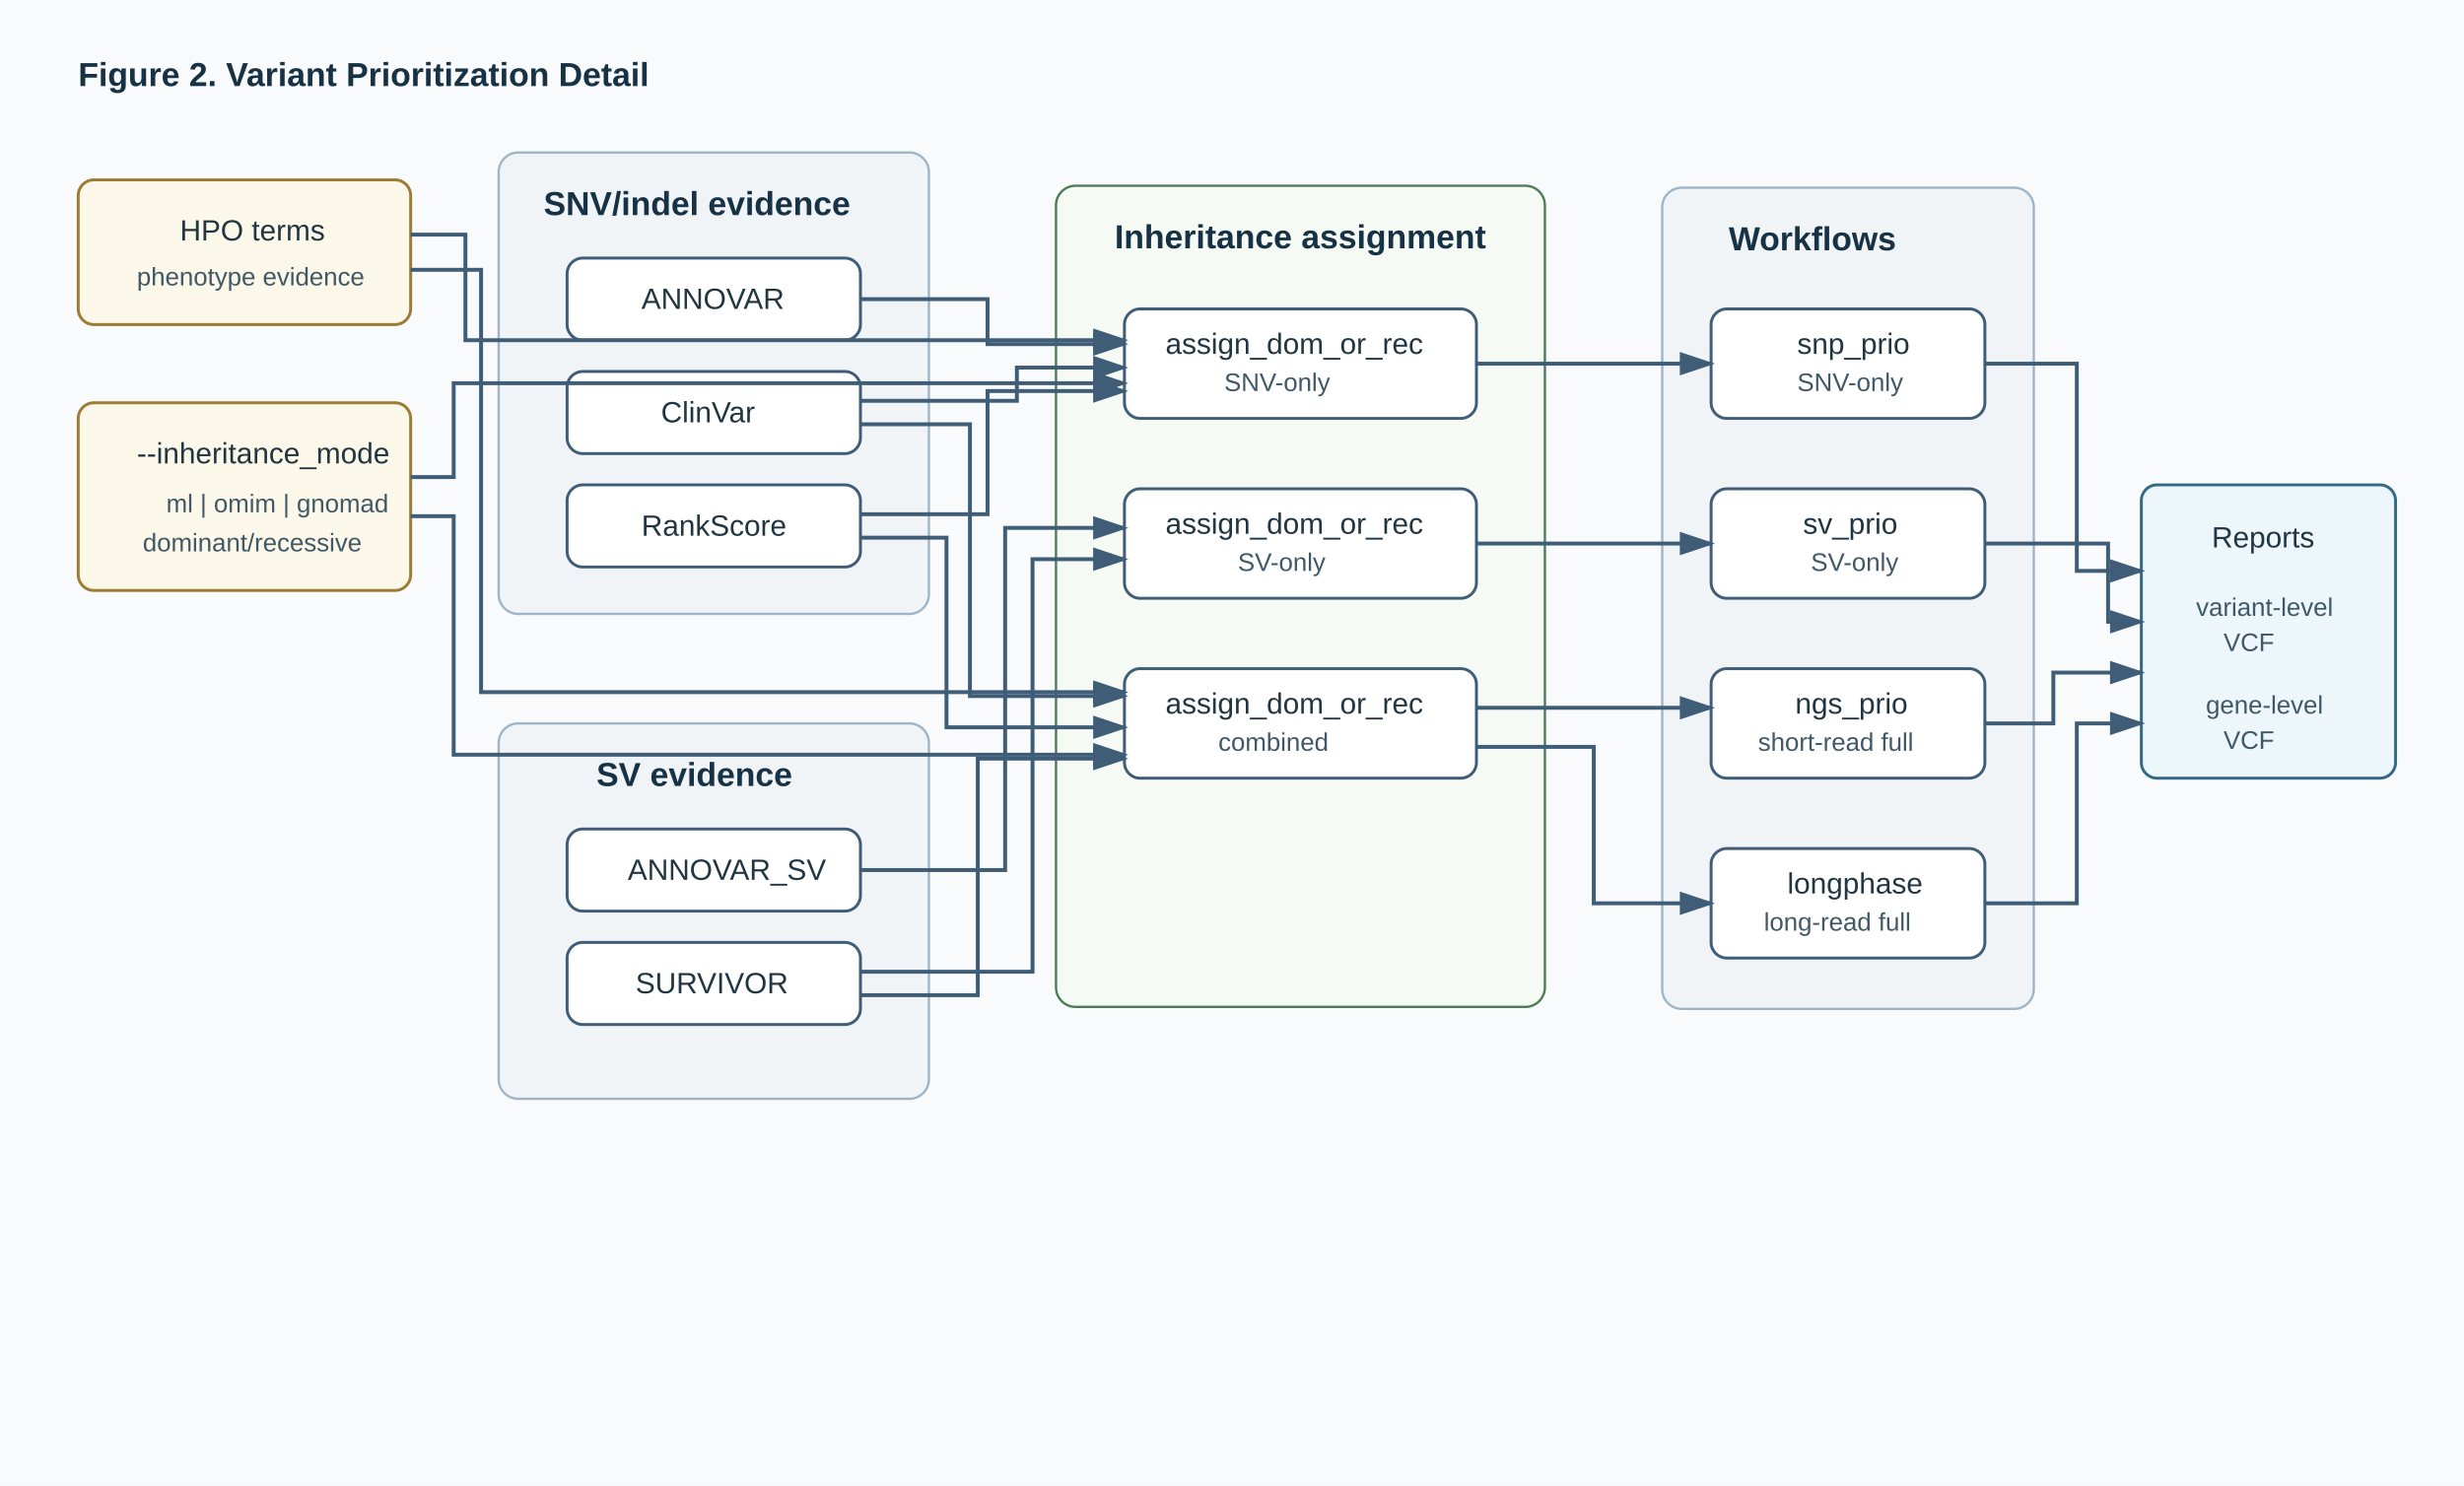
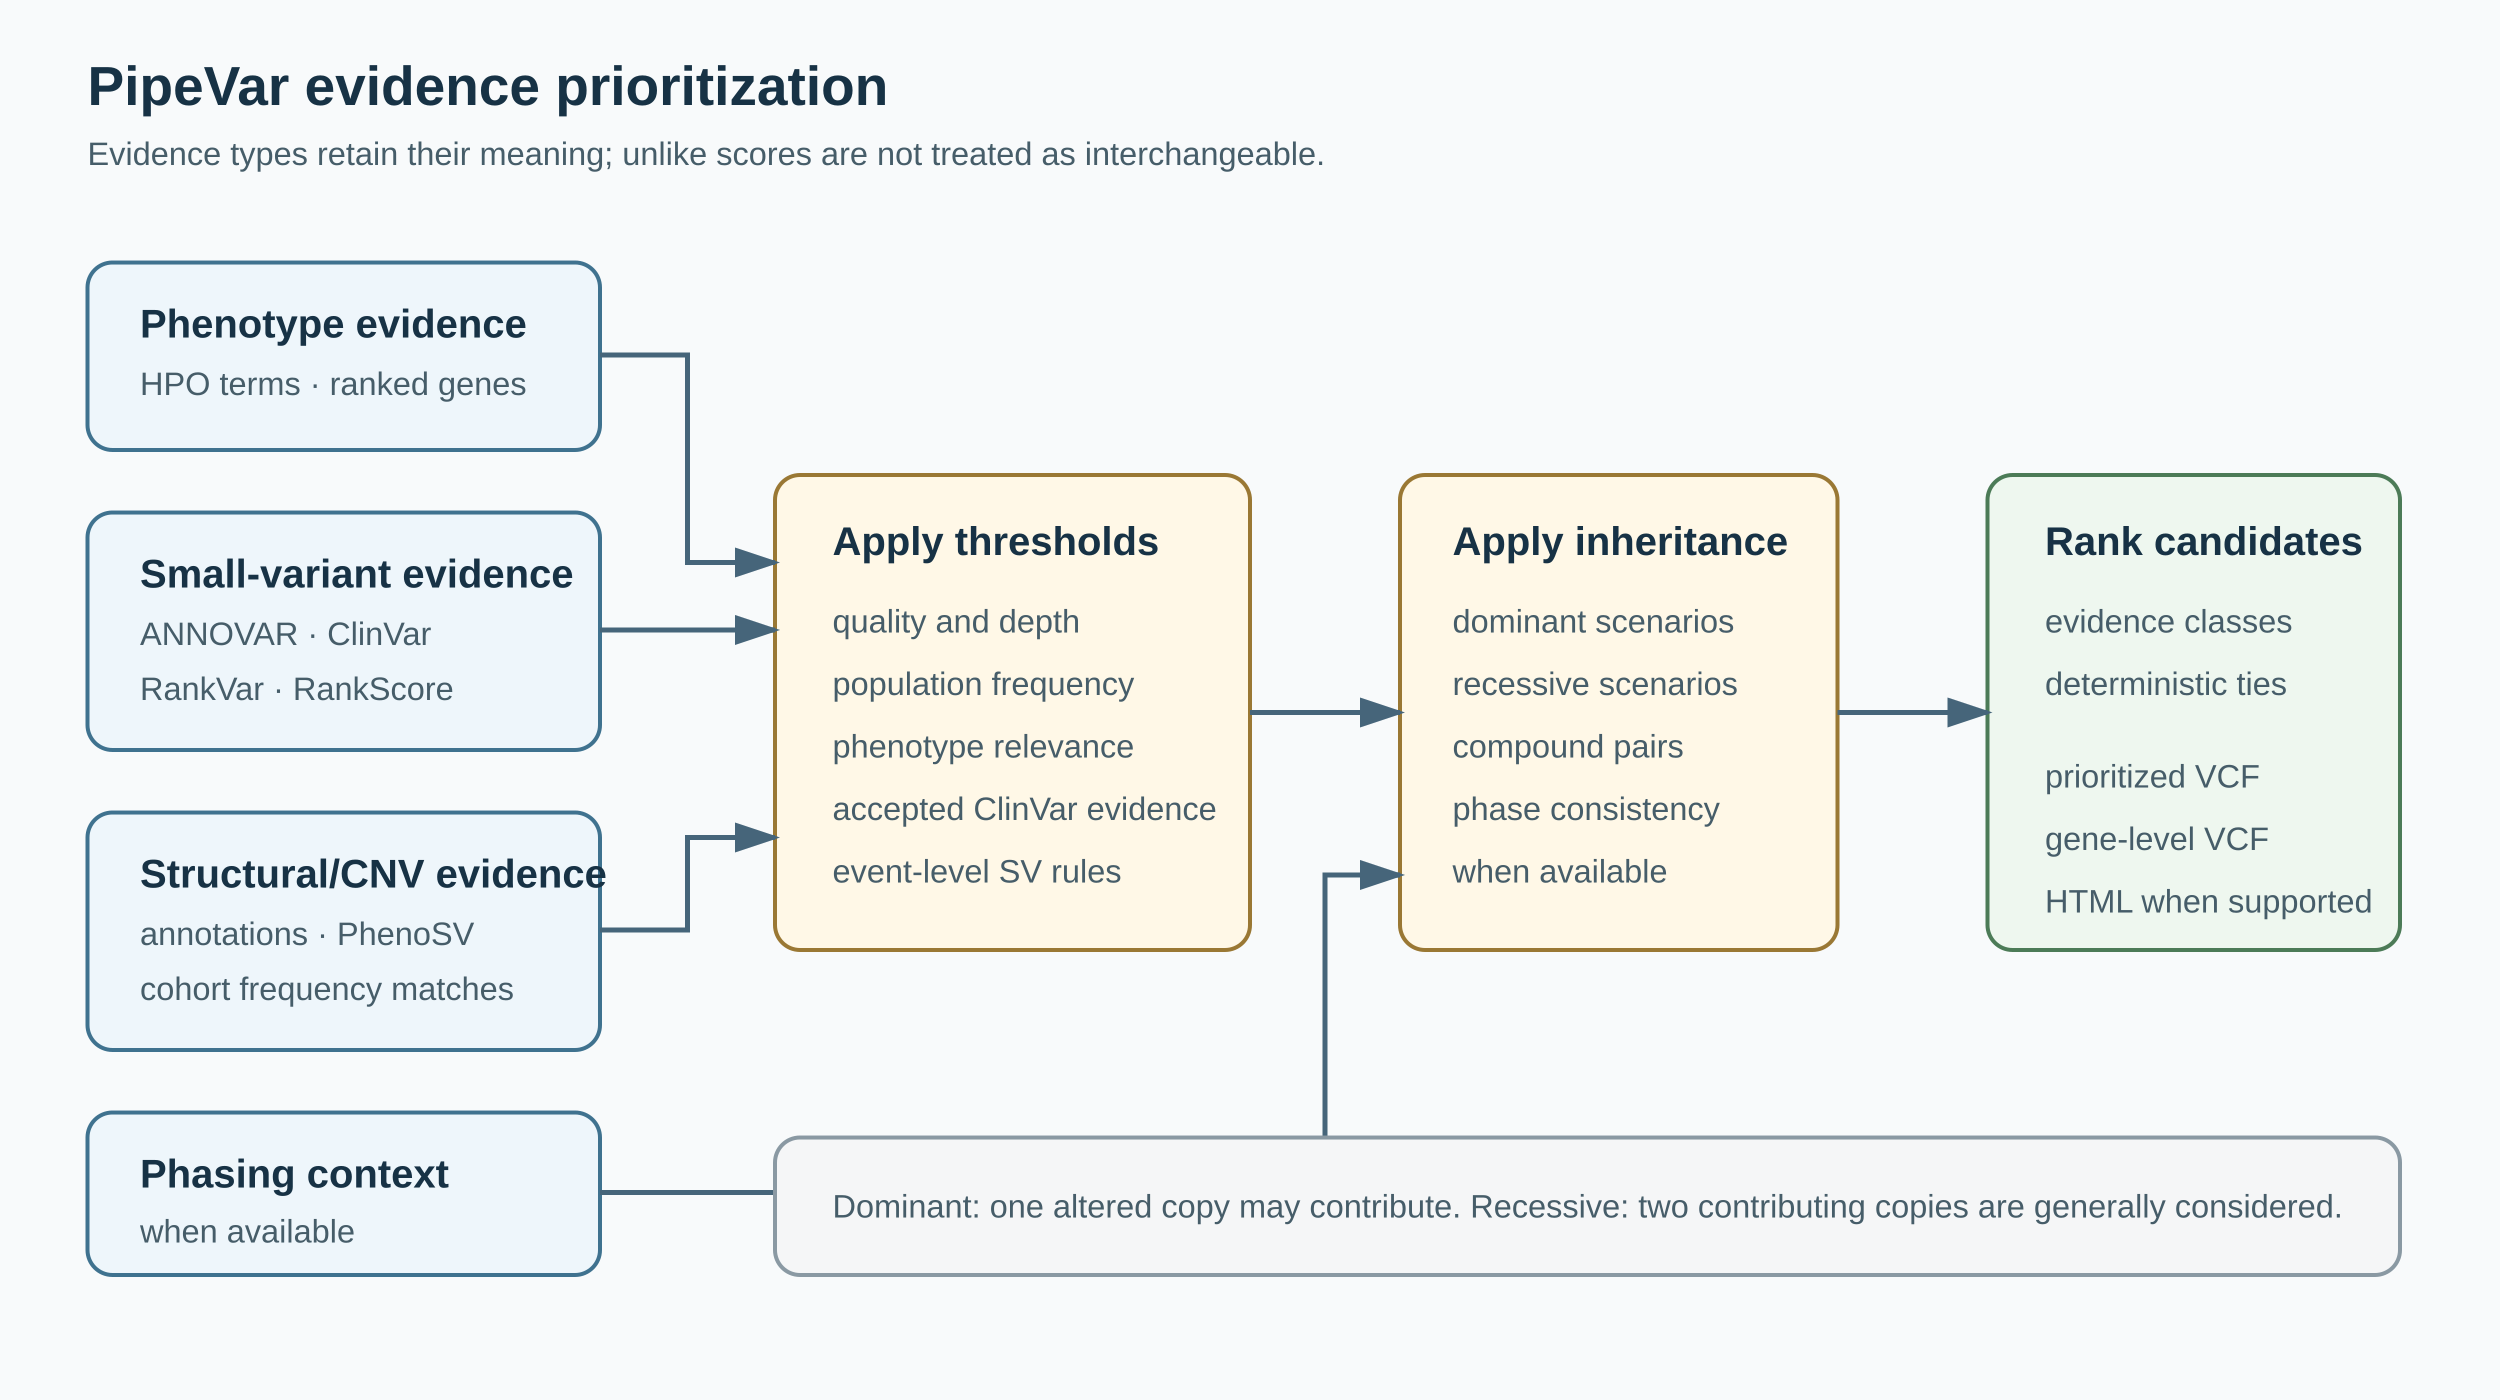
- <svg xmlns="http://www.w3.org/2000/svg" width="1260" height="760" viewBox="0 0 1260 760" role="img" aria-labelledby="title desc">
+ <svg xmlns="http://www.w3.org/2000/svg" width="1000" height="560" viewBox="0 0 1000 560" role="img" aria-labelledby="title desc">
  <defs>
    <marker id="arrow" markerWidth="10" markerHeight="10" refX="8" refY="3" orient="auto" markerUnits="strokeWidth">
-       <path d="M0,0 L0,6 L9,3 z" fill="#405d78" />
+       <path d="M0,0 L0,6 L9,3 z" fill="#46657a" />
    </marker>
    <style>
      .canvas { fill: #f8fafb; }
-       .lane { fill: #f0f4f7; stroke: #9fb5c6; stroke-width: 1.2; }
-       .box { fill: #ffffff; stroke: #405d78; stroke-width: 1.5; rx: 8; }
-       .context { fill: #fbf7e9; stroke: #9c7b35; }
-       .assign { fill: #f5fbf4; stroke: #4c7b57; }
-       .output { fill: #edf6fb; stroke: #336b87; }
-       .label { font-family: Arial, Helvetica, sans-serif; font-size: 17px; font-weight: 700; fill: #173245; }
-       .text { font-family: Arial, Helvetica, sans-serif; font-size: 15px; fill: #223642; }
-       .small { font-family: Arial, Helvetica, sans-serif; font-size: 13px; fill: #415866; }
-       .flow { fill: none; stroke: #405d78; stroke-width: 2; marker-end: url(#arrow); }
+       .source { fill: #eef6fb; stroke: #3f728f; }
+       .filter { fill: #fff8e7; stroke: #9a7834; }
+       .rank { fill: #eef7ef; stroke: #4c7b57; }
+       .note { fill: #f5f6f7; stroke: #8a99a3; }
+       .box { stroke-width: 1.6; rx: 10; }
+       .title { font: 700 22px Arial, sans-serif; fill: #173245; }
+       .heading { font: 700 16px Arial, sans-serif; fill: #173245; }
+       .text { font: 15px Arial, sans-serif; fill: #263b48; }
+       .small { font: 13px Arial, sans-serif; fill: #465d69; }
+       .flow { fill: none; stroke: #46657a; stroke-width: 2; marker-end: url(#arrow); }
    </style>
  </defs>
-   <rect class="canvas" x="0" y="0" width="1260" height="760" />
-   <text class="label" x="40" y="44">Figure 2. Variant Prioritization Detail</text>
-   <rect class="box context" x="40" y="92" width="170" height="74" />
-   <text class="text" x="92" y="123">HPO terms</text>
-   <text class="small" x="70" y="146">phenotype evidence</text>
-   <rect class="box context" x="40" y="206" width="170" height="96" />
-   <text class="text" x="70" y="237">--inheritance_mode</text>
-   <text class="small" x="85" y="262">ml | omim | gnomad</text>
-   <text class="small" x="73" y="282">dominant/recessive</text>
-   <rect class="lane" x="255" y="78" width="220" height="236" rx="10" />
-   <text class="label" x="278" y="110">SNV/indel evidence</text>
-   <rect class="box" x="290" y="132" width="150" height="42" />
-   <text class="text" x="328" y="158">ANNOVAR</text>
-   <rect class="box" x="290" y="190" width="150" height="42" />
-   <text class="text" x="338" y="216">ClinVar</text>
-   <rect class="box" x="290" y="248" width="150" height="42" />
-   <text class="text" x="328" y="274">RankScore</text>
-   <rect class="lane" x="255" y="370" width="220" height="192" rx="10" />
-   <text class="label" x="305" y="402">SV evidence</text>
-   <rect class="box" x="290" y="424" width="150" height="42" />
-   <text class="text" x="321" y="450">ANNOVAR_SV</text>
-   <rect class="box" x="290" y="482" width="150" height="42" />
-   <text class="text" x="325" y="508">SURVIVOR</text>
-   <rect class="lane assign" x="540" y="95" width="250" height="420" rx="10" />
-   <text class="label" x="570" y="127">Inheritance assignment</text>
-   <rect class="box" x="575" y="158" width="180" height="56" />
-   <text class="text" x="596" y="181">assign_dom_or_rec</text>
-   <text class="small" x="626" y="200">SNV-only</text>
-   <rect class="box" x="575" y="250" width="180" height="56" />
-   <text class="text" x="596" y="273">assign_dom_or_rec</text>
-   <text class="small" x="633" y="292">SV-only</text>
-   <rect class="box" x="575" y="342" width="180" height="56" />
-   <text class="text" x="596" y="365">assign_dom_or_rec</text>
-   <text class="small" x="623" y="384">combined</text>
-   <rect class="lane" x="850" y="96" width="190" height="420" rx="10" />
-   <text class="label" x="884" y="128">Workflows</text>
-   <rect class="box" x="875" y="158" width="140" height="56" />
-   <text class="text" x="919" y="181">snp_prio</text>
-   <text class="small" x="919" y="200">SNV-only</text>
-   <rect class="box" x="875" y="250" width="140" height="56" />
-   <text class="text" x="922" y="273">sv_prio</text>
-   <text class="small" x="926" y="292">SV-only</text>
-   <rect class="box" x="875" y="342" width="140" height="56" />
-   <text class="text" x="918" y="365">ngs_prio</text>
-   <text class="small" x="899" y="384">short-read full</text>
-   <rect class="box" x="875" y="434" width="140" height="56" />
-   <text class="text" x="914" y="457">longphase</text>
-   <text class="small" x="902" y="476">long-read full</text>
-   <rect class="box output" x="1095" y="248" width="130" height="150" />
-   <text class="text" x="1131" y="280">Reports</text>
-   <text class="small" x="1123" y="315">variant-level</text>
-   <text class="small" x="1137" y="333">VCF</text>
-   <text class="small" x="1128" y="365">gene-level</text>
-   <text class="small" x="1137" y="383">VCF</text>
-   <path class="flow" d="M210,120 H238 V174 H575" />
-   <path class="flow" d="M210,244 H232 V196 H575" />
-   <path class="flow" d="M210,138 H246 V354 H575" />
-   <path class="flow" d="M210,264 H232 V386 H575" />
-   <path class="flow" d="M440,153 H505 V176 H575" />
-   <path class="flow" d="M440,205 H520 V188 H575" />
-   <path class="flow" d="M440,263 H505 V200 H575" />
-   <path class="flow" d="M440,445 H514 V270 H575" />
-   <path class="flow" d="M440,497 H528 V286 H575" />
-   <path class="flow" d="M440,217 H496 V356 H575" />
-   <path class="flow" d="M440,275 H484 V372 H575" />
-   <path class="flow" d="M440,509 H500 V388 H575" />
-   <path class="flow" d="M755,186 H875" />
-   <path class="flow" d="M755,278 H875" />
-   <path class="flow" d="M755,362 H875" />
-   <path class="flow" d="M755,382 H815 V462 H875" />
-   <path class="flow" d="M1015,186 H1062 V292 H1095" />
-   <path class="flow" d="M1015,278 H1078 V318 H1095" />
-   <path class="flow" d="M1015,370 H1050 V344 H1095" />
-   <path class="flow" d="M1015,462 H1062 V370 H1095" />
+   <rect class="canvas" width="1000" height="560" />
+   <text class="title" x="35" y="42">PipeVar evidence prioritization</text>
+   <text class="small" x="35" y="66">Evidence types retain their meaning; unlike scores are not treated as interchangeable.</text>
+   <rect class="box source" x="35" y="105" width="205" height="75" />
+   <text class="heading" x="56" y="135">Phenotype evidence</text>
+   <text class="small" x="56" y="158">HPO terms · ranked genes</text>
+   <rect class="box source" x="35" y="205" width="205" height="95" />
+   <text class="heading" x="56" y="235">Small-variant evidence</text>
+   <text class="small" x="56" y="258">ANNOVAR · ClinVar</text>
+   <text class="small" x="56" y="280">RankVar · RankScore</text>
+   <rect class="box source" x="35" y="325" width="205" height="95" />
+   <text class="heading" x="56" y="355">Structural/CNV evidence</text>
+   <text class="small" x="56" y="378">annotations · PhenoSV</text>
+   <text class="small" x="56" y="400">cohort frequency matches</text>
+   <rect class="box source" x="35" y="445" width="205" height="65" />
+   <text class="heading" x="56" y="475">Phasing context</text>
+   <text class="small" x="56" y="497">when available</text>
+   <rect class="box filter" x="310" y="190" width="190" height="190" />
+   <text class="heading" x="333" y="222">Apply thresholds</text>
+   <text class="small" x="333" y="253">quality and depth</text>
+   <text class="small" x="333" y="278">population frequency</text>
+   <text class="small" x="333" y="303">phenotype relevance</text>
+   <text class="small" x="333" y="328">accepted ClinVar evidence</text>
+   <text class="small" x="333" y="353">event-level SV rules</text>
+   <rect class="box filter" x="560" y="190" width="175" height="190" />
+   <text class="heading" x="581" y="222">Apply inheritance</text>
+   <text class="small" x="581" y="253">dominant scenarios</text>
+   <text class="small" x="581" y="278">recessive scenarios</text>
+   <text class="small" x="581" y="303">compound pairs</text>
+   <text class="small" x="581" y="328">phase consistency</text>
+   <text class="small" x="581" y="353">when available</text>
+   <rect class="box rank" x="795" y="190" width="165" height="190" />
+   <text class="heading" x="818" y="222">Rank candidates</text>
+   <text class="small" x="818" y="253">evidence classes</text>
+   <text class="small" x="818" y="278">deterministic ties</text>
+   <text class="small" x="818" y="315">prioritized VCF</text>
+   <text class="small" x="818" y="340">gene-level VCF</text>
+   <text class="small" x="818" y="365">HTML when supported</text>
+   <path class="flow" d="M240,142 H275 V225 H310" />
+   <path class="flow" d="M240,252 H310" />
+   <path class="flow" d="M240,372 H275 V335 H310" />
+   <path class="flow" d="M240,477 H530 V350 H560" />
+   <path class="flow" d="M500,285 H560" />
+   <path class="flow" d="M735,285 H795" />
+   <rect class="box note" x="310" y="455" width="650" height="55" />
+   <text class="small" x="333" y="487">Dominant: one altered copy may contribute. Recessive: two contributing copies are generally considered.</text>
</svg>
